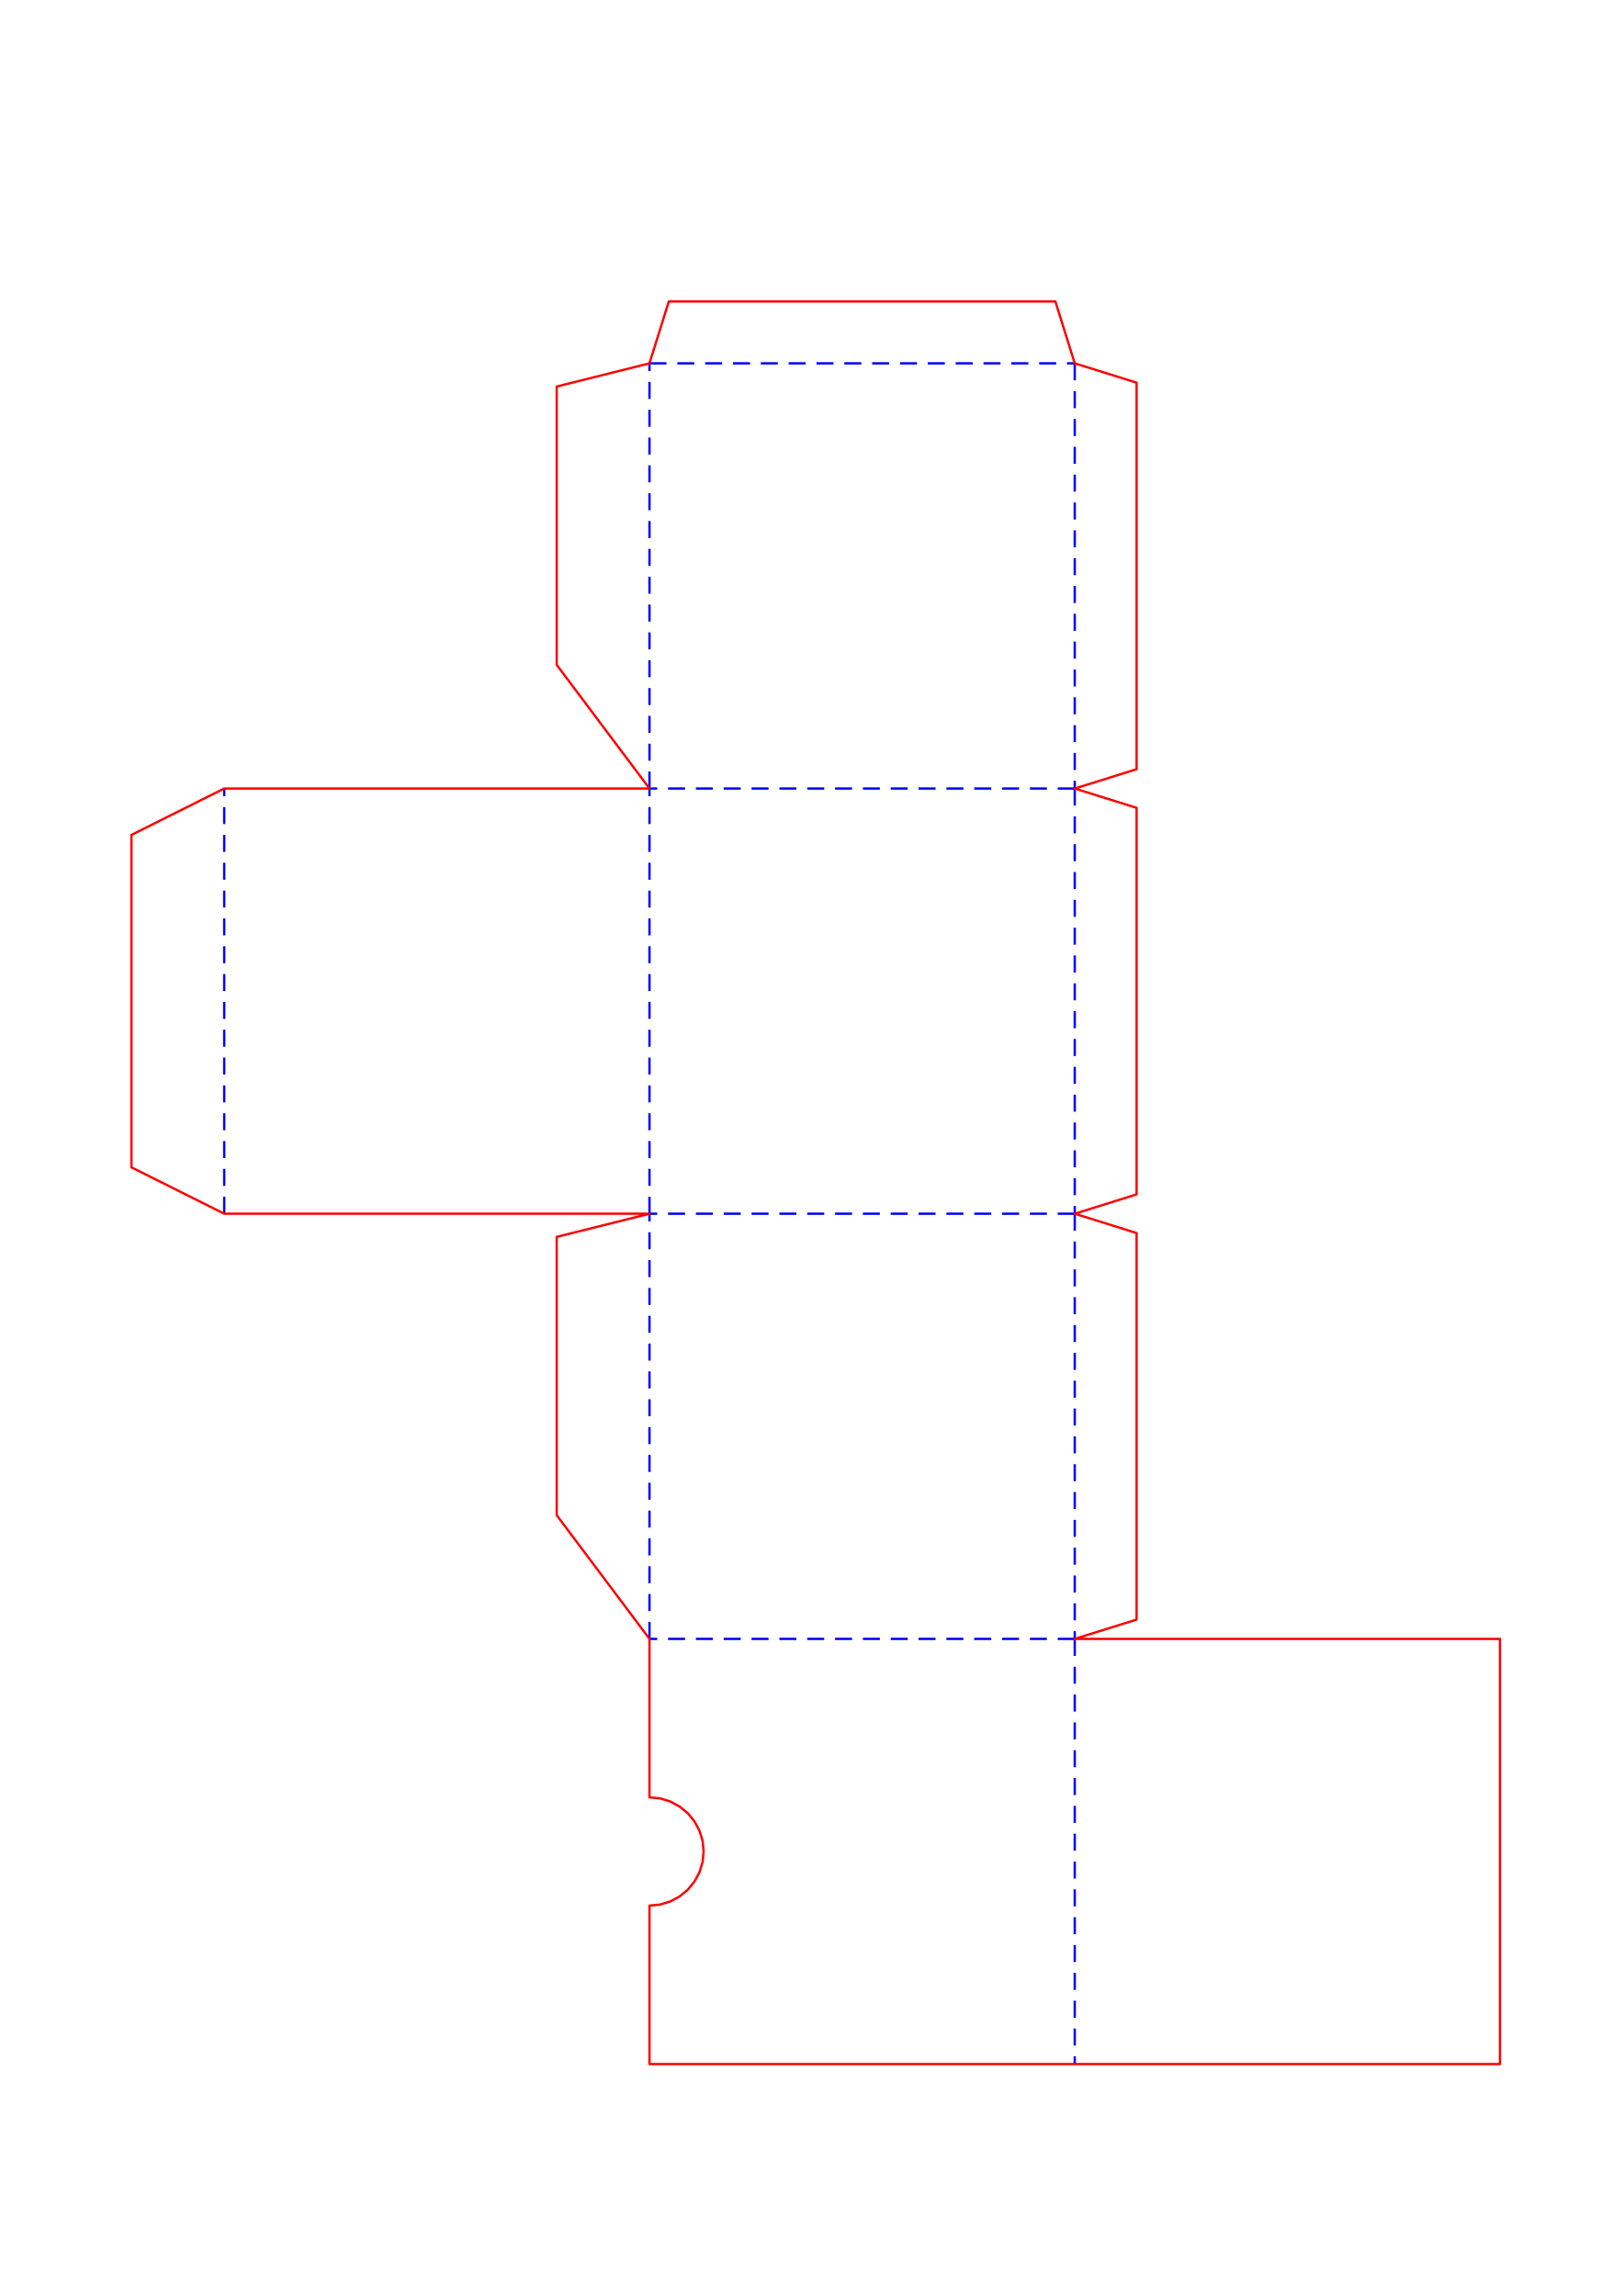
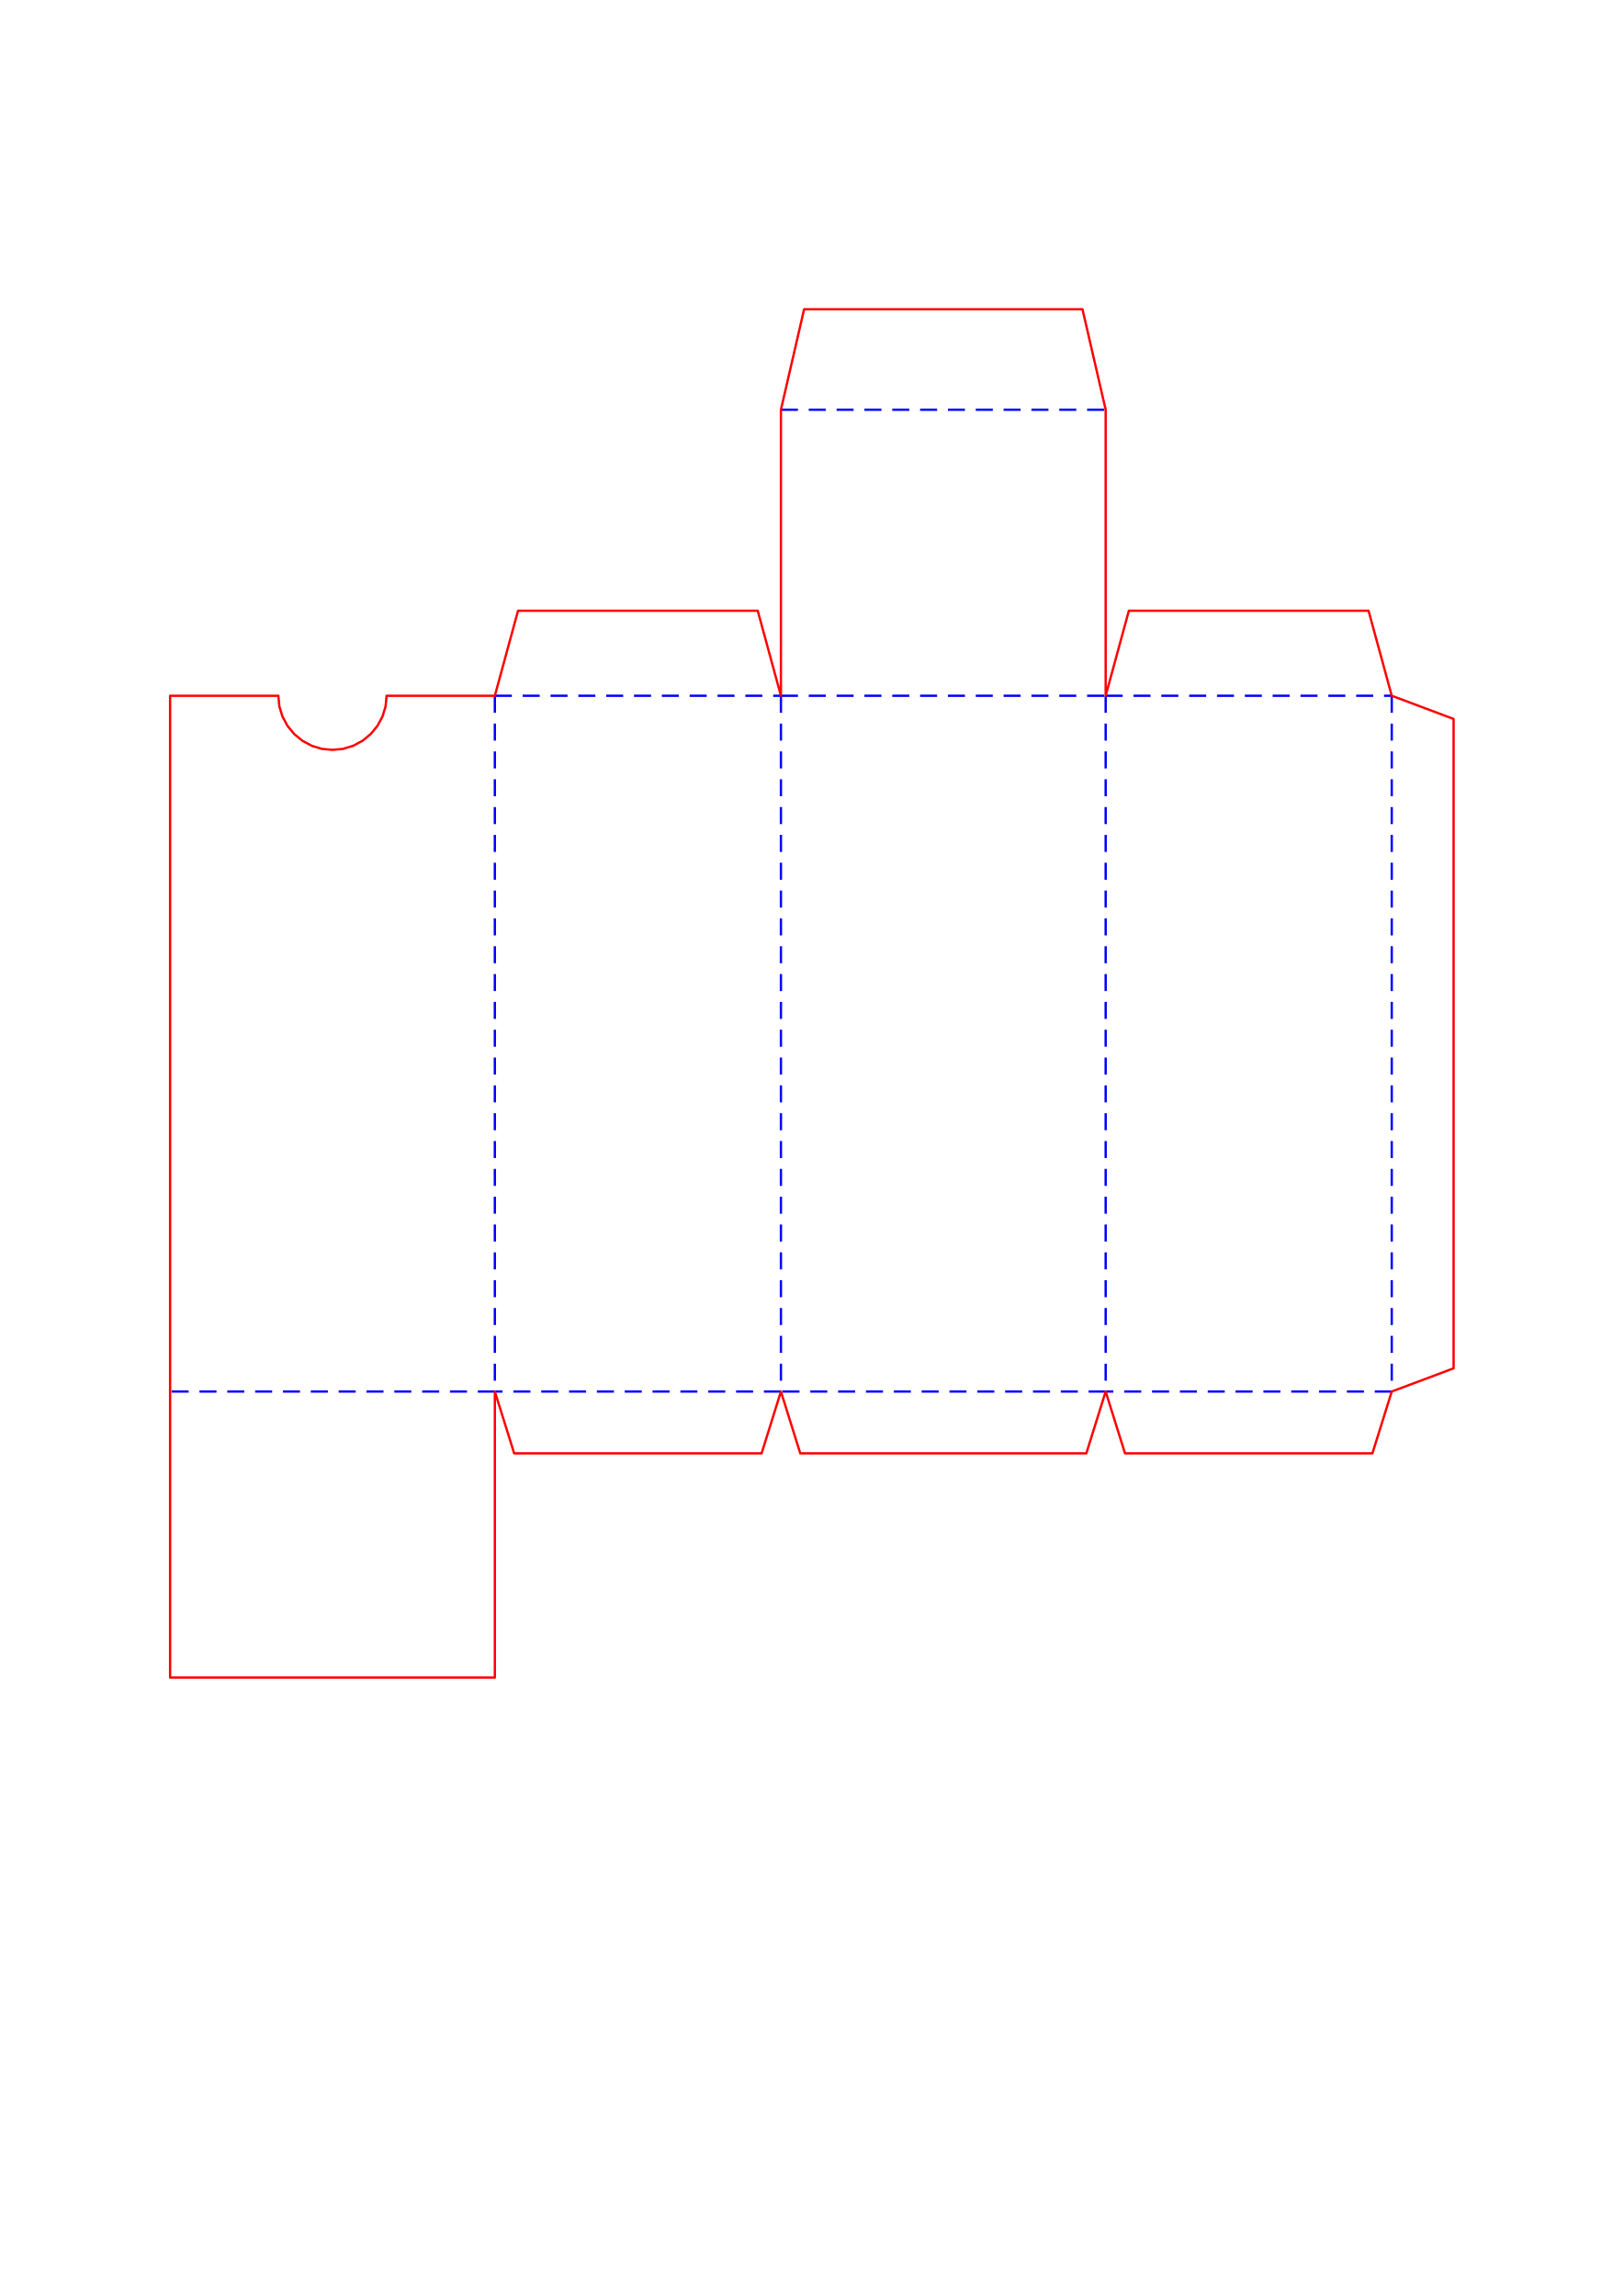
<svg xmlns="http://www.w3.org/2000/svg" width="210mm" height="297mm" viewBox="0 0 210 297">
  <g id="falzen">
-     <path d="M84,47 L139,47 M139,47 L139,102 M139,102 L84,102 M84,102 L84,47 M139,102 L139,157 M139,157 L84,157 M84,157 L84,102 M139,157 L139,212 M139,212 L84,212 M84,212 L84,157 M139,212 L139,267 M29,157 L29,102" fill="none" stroke="#0000FF" stroke-width="0.3" stroke-dasharray="2.2,1.4" />
+     <path d="M64,90 L64,180 M64,180 L22,180 M64,90 L101,90 M101,90 L101,180 M101,180 L64,180 M101,90 L143,90 M143,90 L143,180 M143,180 L101,180 M143,90 L180,90 M180,90 L180,180 M180,180 L143,180 M101,53 L143,53" fill="none" stroke="#0000FF" stroke-width="0.3" stroke-dasharray="2.2,1.4" />
  </g>
  <g id="schneiden">
-     <path d="M139,267 L84,267 M84,267 L84,246.5 M84,246.5 L85.37,246.37 M85.37,246.37 L86.68,245.97 M86.68,245.97 L87.89,245.32 M87.89,245.32 L88.95,244.45 M88.95,244.45 L89.82,243.39 M89.82,243.39 L90.47,242.18 M90.47,242.18 L90.87,240.87 M90.87,240.87 L91,239.5 M91,239.5 L90.87,238.13 M90.87,238.13 L90.47,236.82 M90.47,236.82 L89.82,235.61 M89.82,235.61 L88.95,234.55 M88.95,234.55 L87.89,233.68 M87.89,233.68 L86.68,233.03 M86.68,233.03 L85.37,232.63 M85.37,232.63 L84,232.5 M84,232.5 L84,212 M29,102 L84,102 M84,157 L29,157 M29,157 L17,151 M17,151 L17,108 M17,108 L29,102 M84,102 L72,86 M72,86 L72,50 M72,50 L84,47 M84,212 L72,196 M72,196 L72,160 M72,160 L84,157 M139,212 L194,212 M194,212 L194,267 M194,267 L139,267 M84,47 L86.5,39 M86.5,39 L136.5,39 M136.5,39 L139,47 M139,47 L147,49.5 M147,49.5 L147,99.5 M147,99.5 L139,102 M139,102 L147,104.5 M147,104.5 L147,154.5 M147,154.5 L139,157 M139,157 L147,159.5 M147,159.5 L147,209.5 M147,209.5 L139,212" fill="none" stroke="#FF0000" stroke-width="0.3" stroke-linecap="round" />
+     <path d="M22,90 L36,90 M36,90 L36.13,91.37 M36.13,91.37 L36.53,92.68 M36.53,92.68 L37.18,93.89 M37.18,93.89 L38.05,94.95 M38.05,94.95 L39.11,95.82 M39.11,95.82 L40.32,96.47 M40.32,96.47 L41.63,96.87 M41.63,96.87 L43,97 M43,97 L44.37,96.87 M44.37,96.87 L45.68,96.47 M45.68,96.47 L46.89,95.82 M46.89,95.82 L47.95,94.95 M47.95,94.95 L48.82,93.89 M48.82,93.89 L49.47,92.68 M49.47,92.68 L49.87,91.37 M49.87,91.37 L50,90 M50,90 L64,90 M22,180 L22,90 M143,53 L143,90 M101,90 L101,53 M143,53 L140,40 M140,40 L104,40 M104,40 L101,53 M101,90 L98,79 M98,79 L67,79 M67,79 L64,90 M180,90 L177,79 M177,79 L146,79 M146,79 L143,90 M64,180 L64,217 M64,217 L22,217 M22,217 L22,180 M180,180 L188,177 M188,177 L188,93 M188,93 L180,90 M101,180 L98.5,188 M98.5,188 L66.5,188 M66.5,188 L64,180 M143,180 L140.5,188 M140.5,188 L103.5,188 M103.5,188 L101,180 M180,180 L177.5,188 M177.5,188 L145.5,188 M145.5,188 L143,180" fill="none" stroke="#FF0000" stroke-width="0.3" stroke-linecap="round" />
  </g>
</svg>
